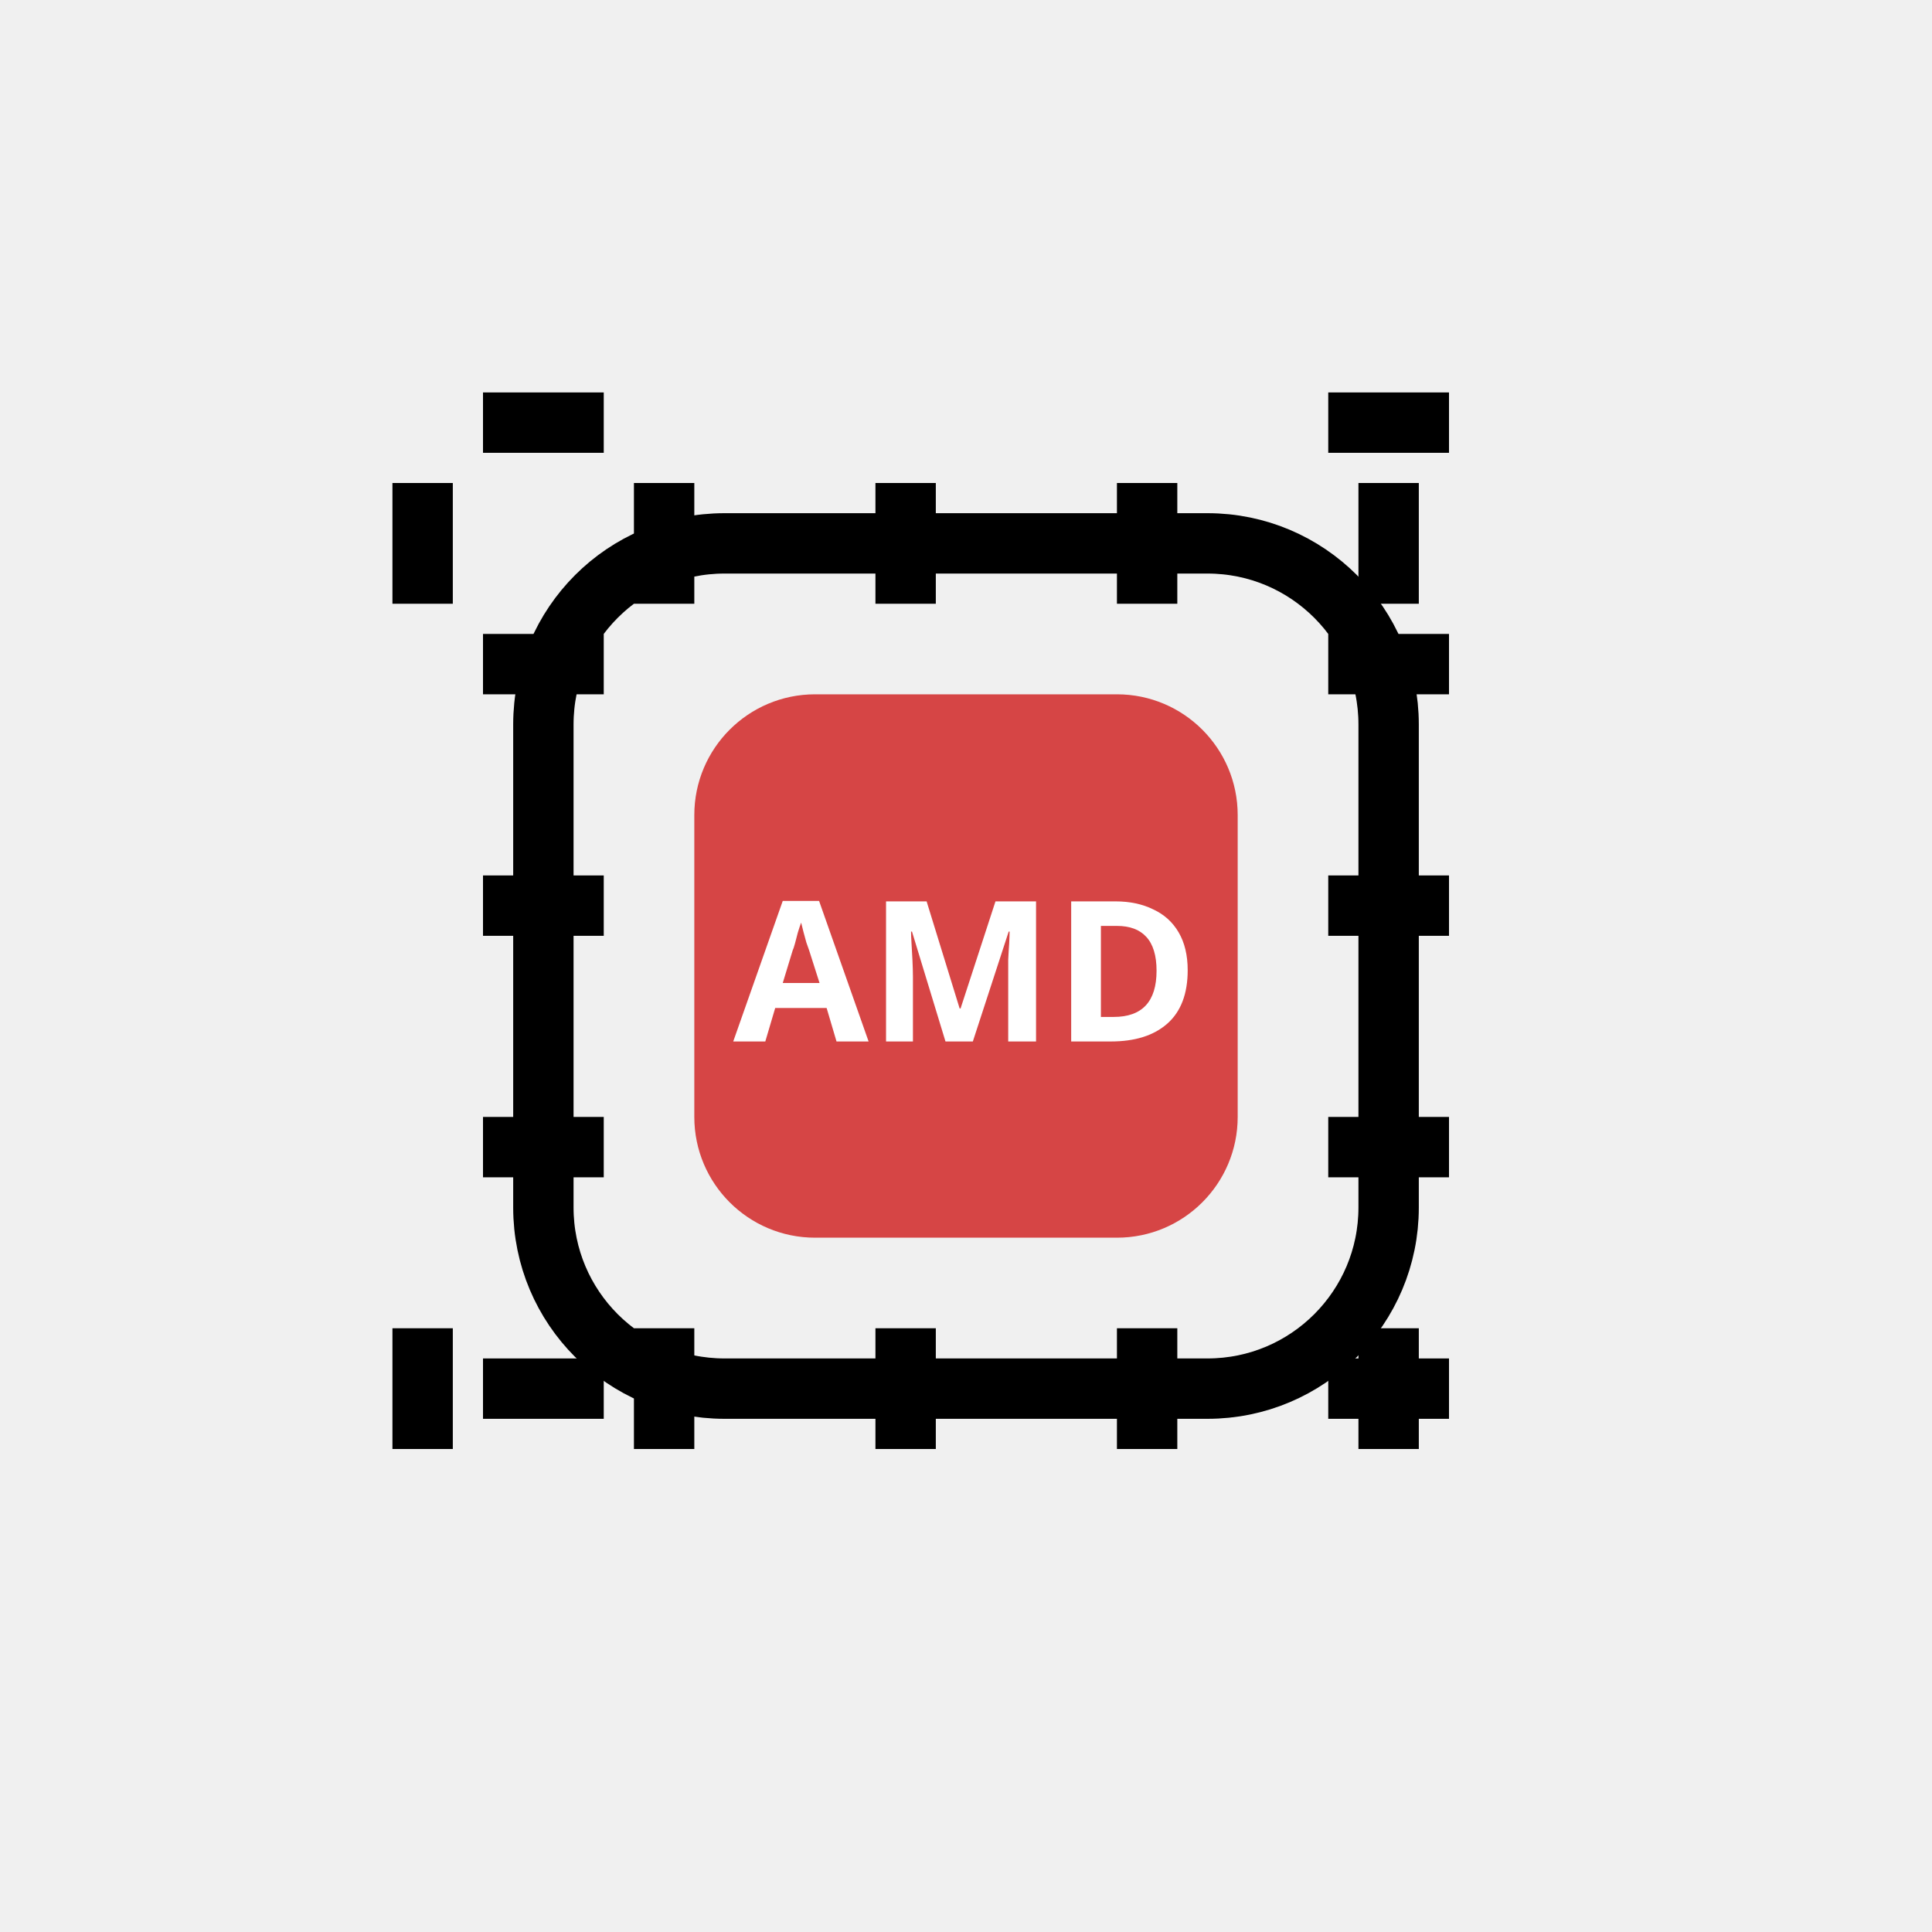
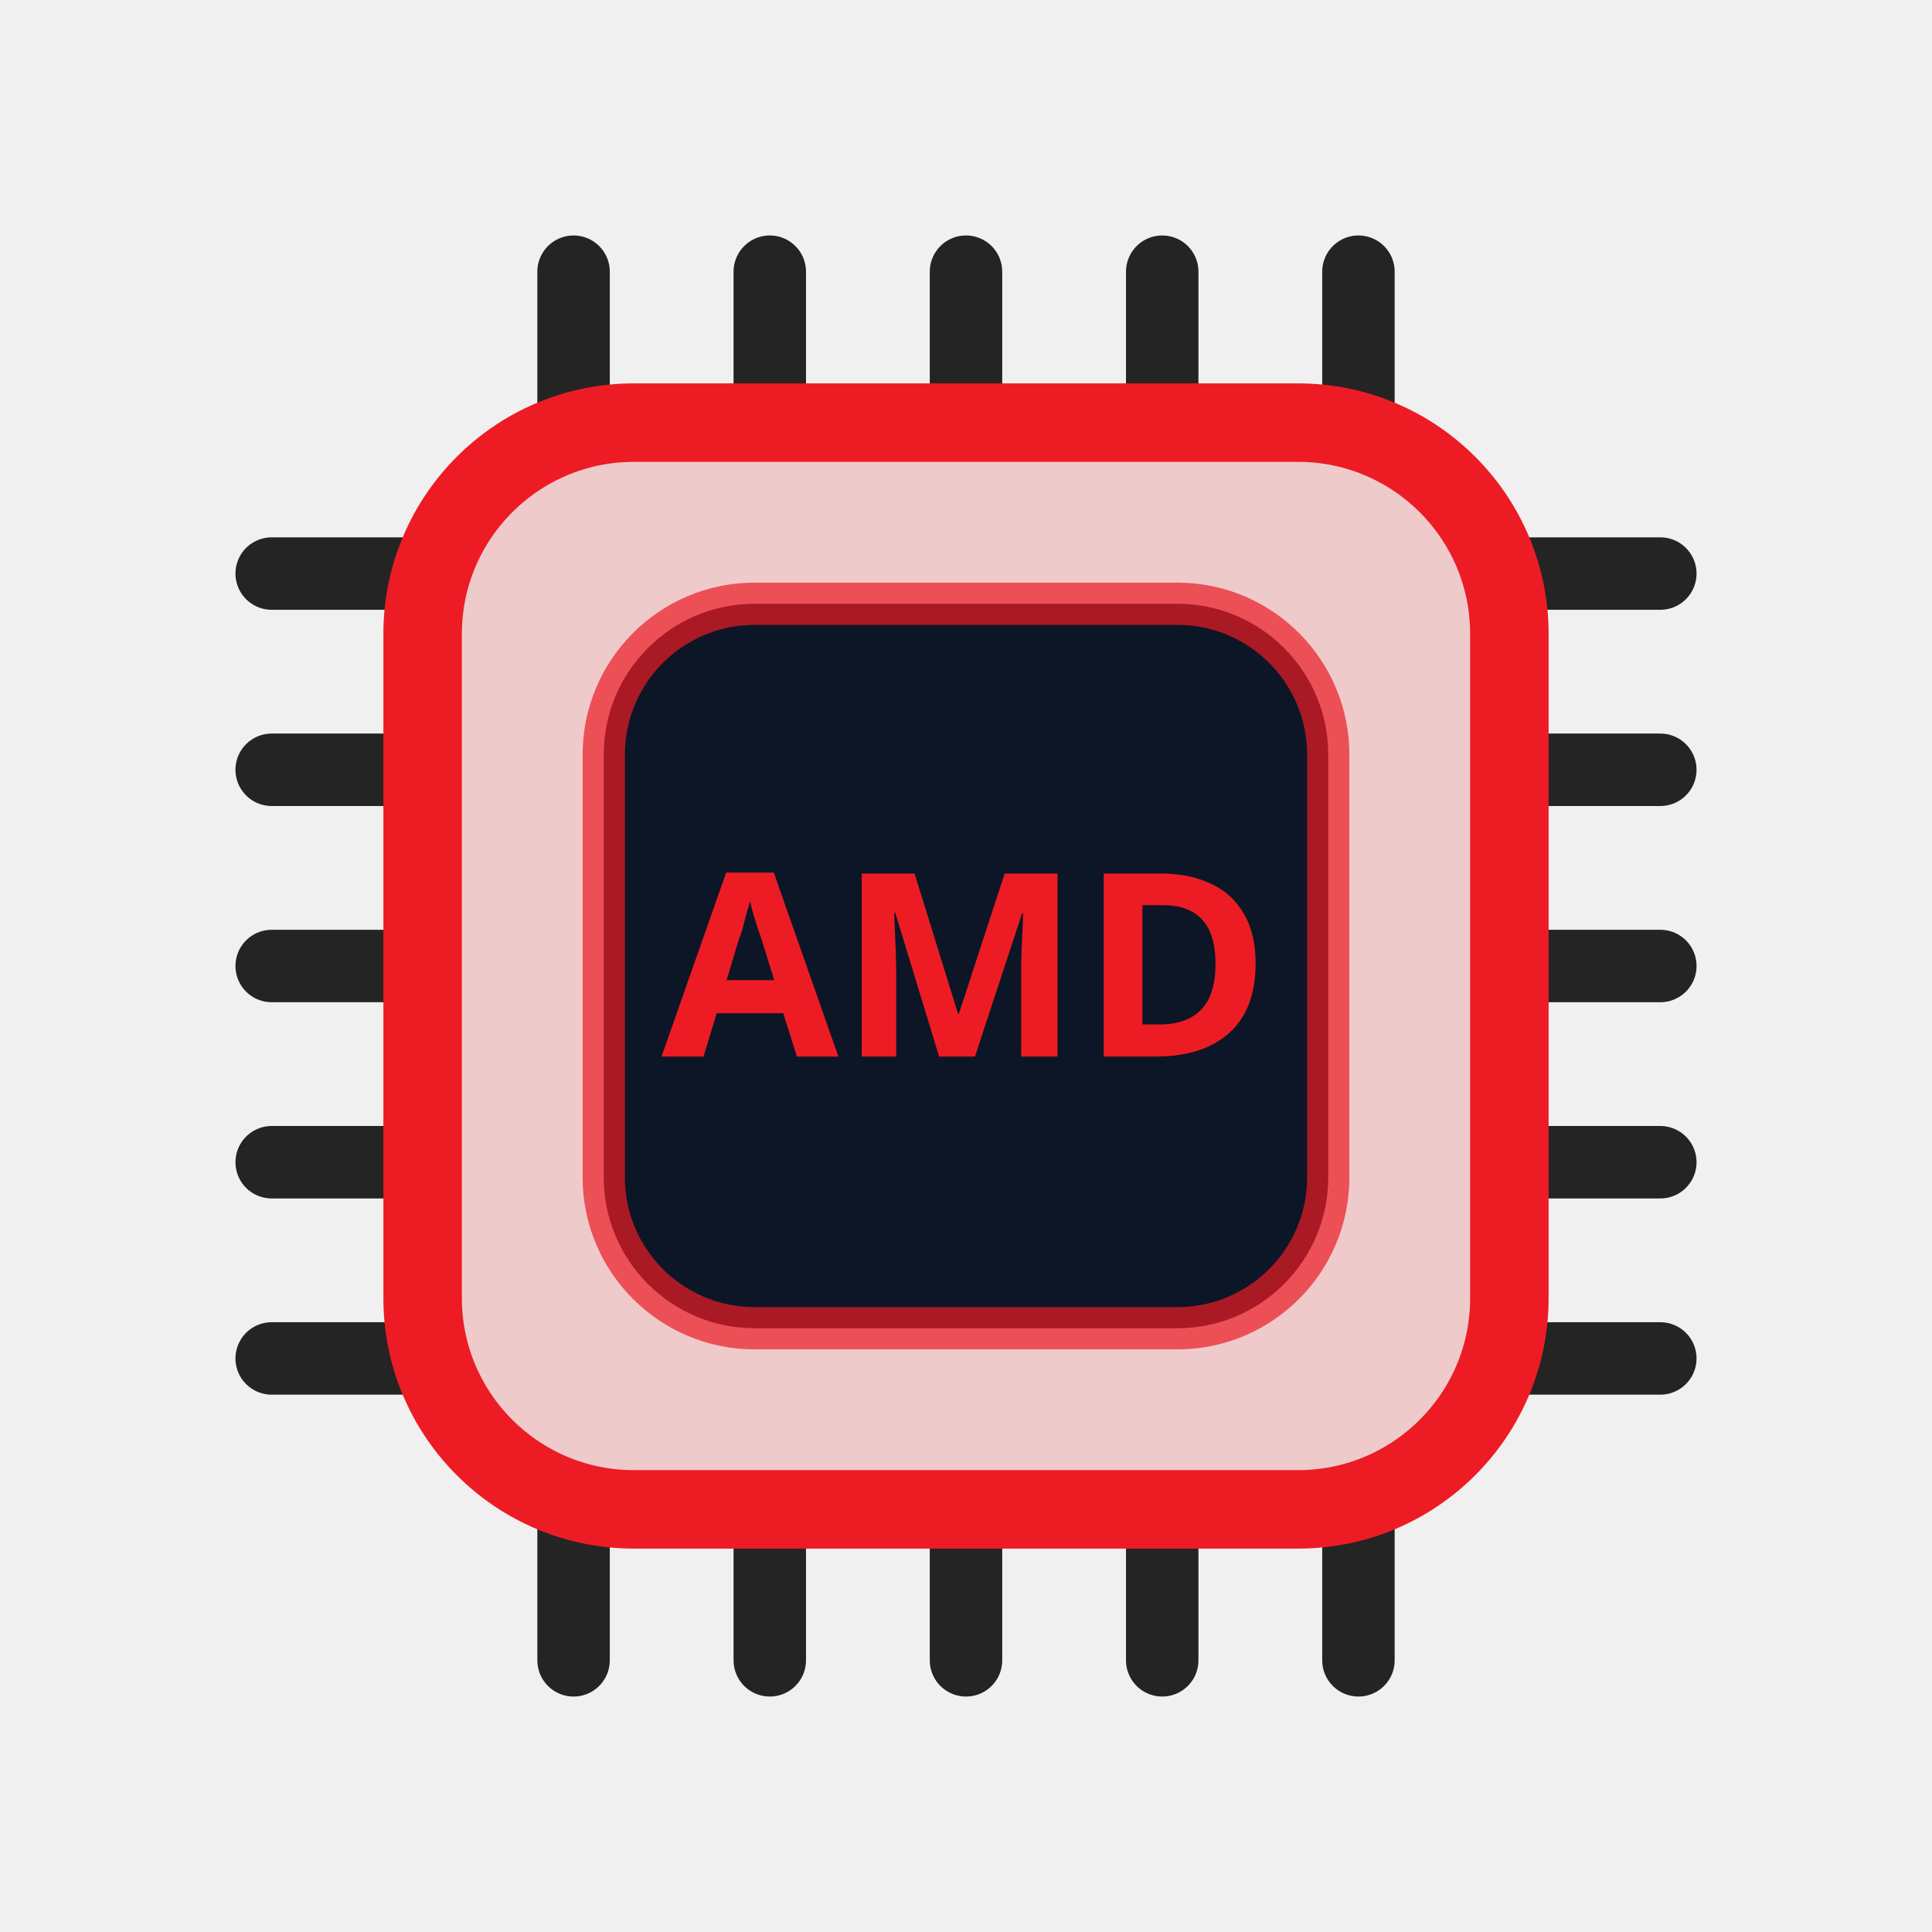
<svg xmlns="http://www.w3.org/2000/svg" viewBox="0 0 64 64">
-   <g stroke="currentColor" stroke-width="2" fill="none">
-     <path d="M14 20v-4M22 20v-4M30 20v-4M38 20v-4M46 20v-4M14 44v4M22 44v4M30 44v4M38 44v4M46 44v4              M20 14h-4M20 22h-4M20 30h-4M20 38h-4M20 46h-4M44 14h4M44 22h4M44 30h4M44 38h4M44 46h4" />
-     <rect x="18" y="18" width="28" height="28" rx="6" />
+   <g stroke="currentColor" stroke-width="2.4" stroke-linecap="round" opacity="0.85">
+     <path d="M19 9v5M25.5 9v5M32 9v5M38.5 9v5M45 9v5M19 50v5M25.5 50v5M32 50v5M38.5 50v5M45 50v5              M9 19h5M9 25.5h5M9 32h5M9 38.5h5M9 45h5M50 19h5M50 25.5h5M50 32h5M50 38.5h5M50 45h5" />
  </g>
-   <rect x="23" y="23" width="18" height="18" rx="4" fill="#d64545" />
-   <text x="32" y="34.5" font-family="sans-serif" font-size="6.5" font-weight="bold" text-anchor="middle" fill="#ffffff">AMD</text>
+   <rect x="14" y="14" width="36" height="36" rx="7" fill="#ed1c24" fill-opacity="0.18" stroke="#ed1c24" stroke-width="2.6" />
+   <rect x="20" y="20" width="24" height="24" rx="5" fill="#0d1626" stroke="#ed1c24" stroke-width="1.4" stroke-opacity="0.7" />
+   <text x="32" y="35" font-family="sans-serif" font-size="8.5" font-weight="bold" text-anchor="middle" fill="#ed1c24">AMD</text>
</svg>
